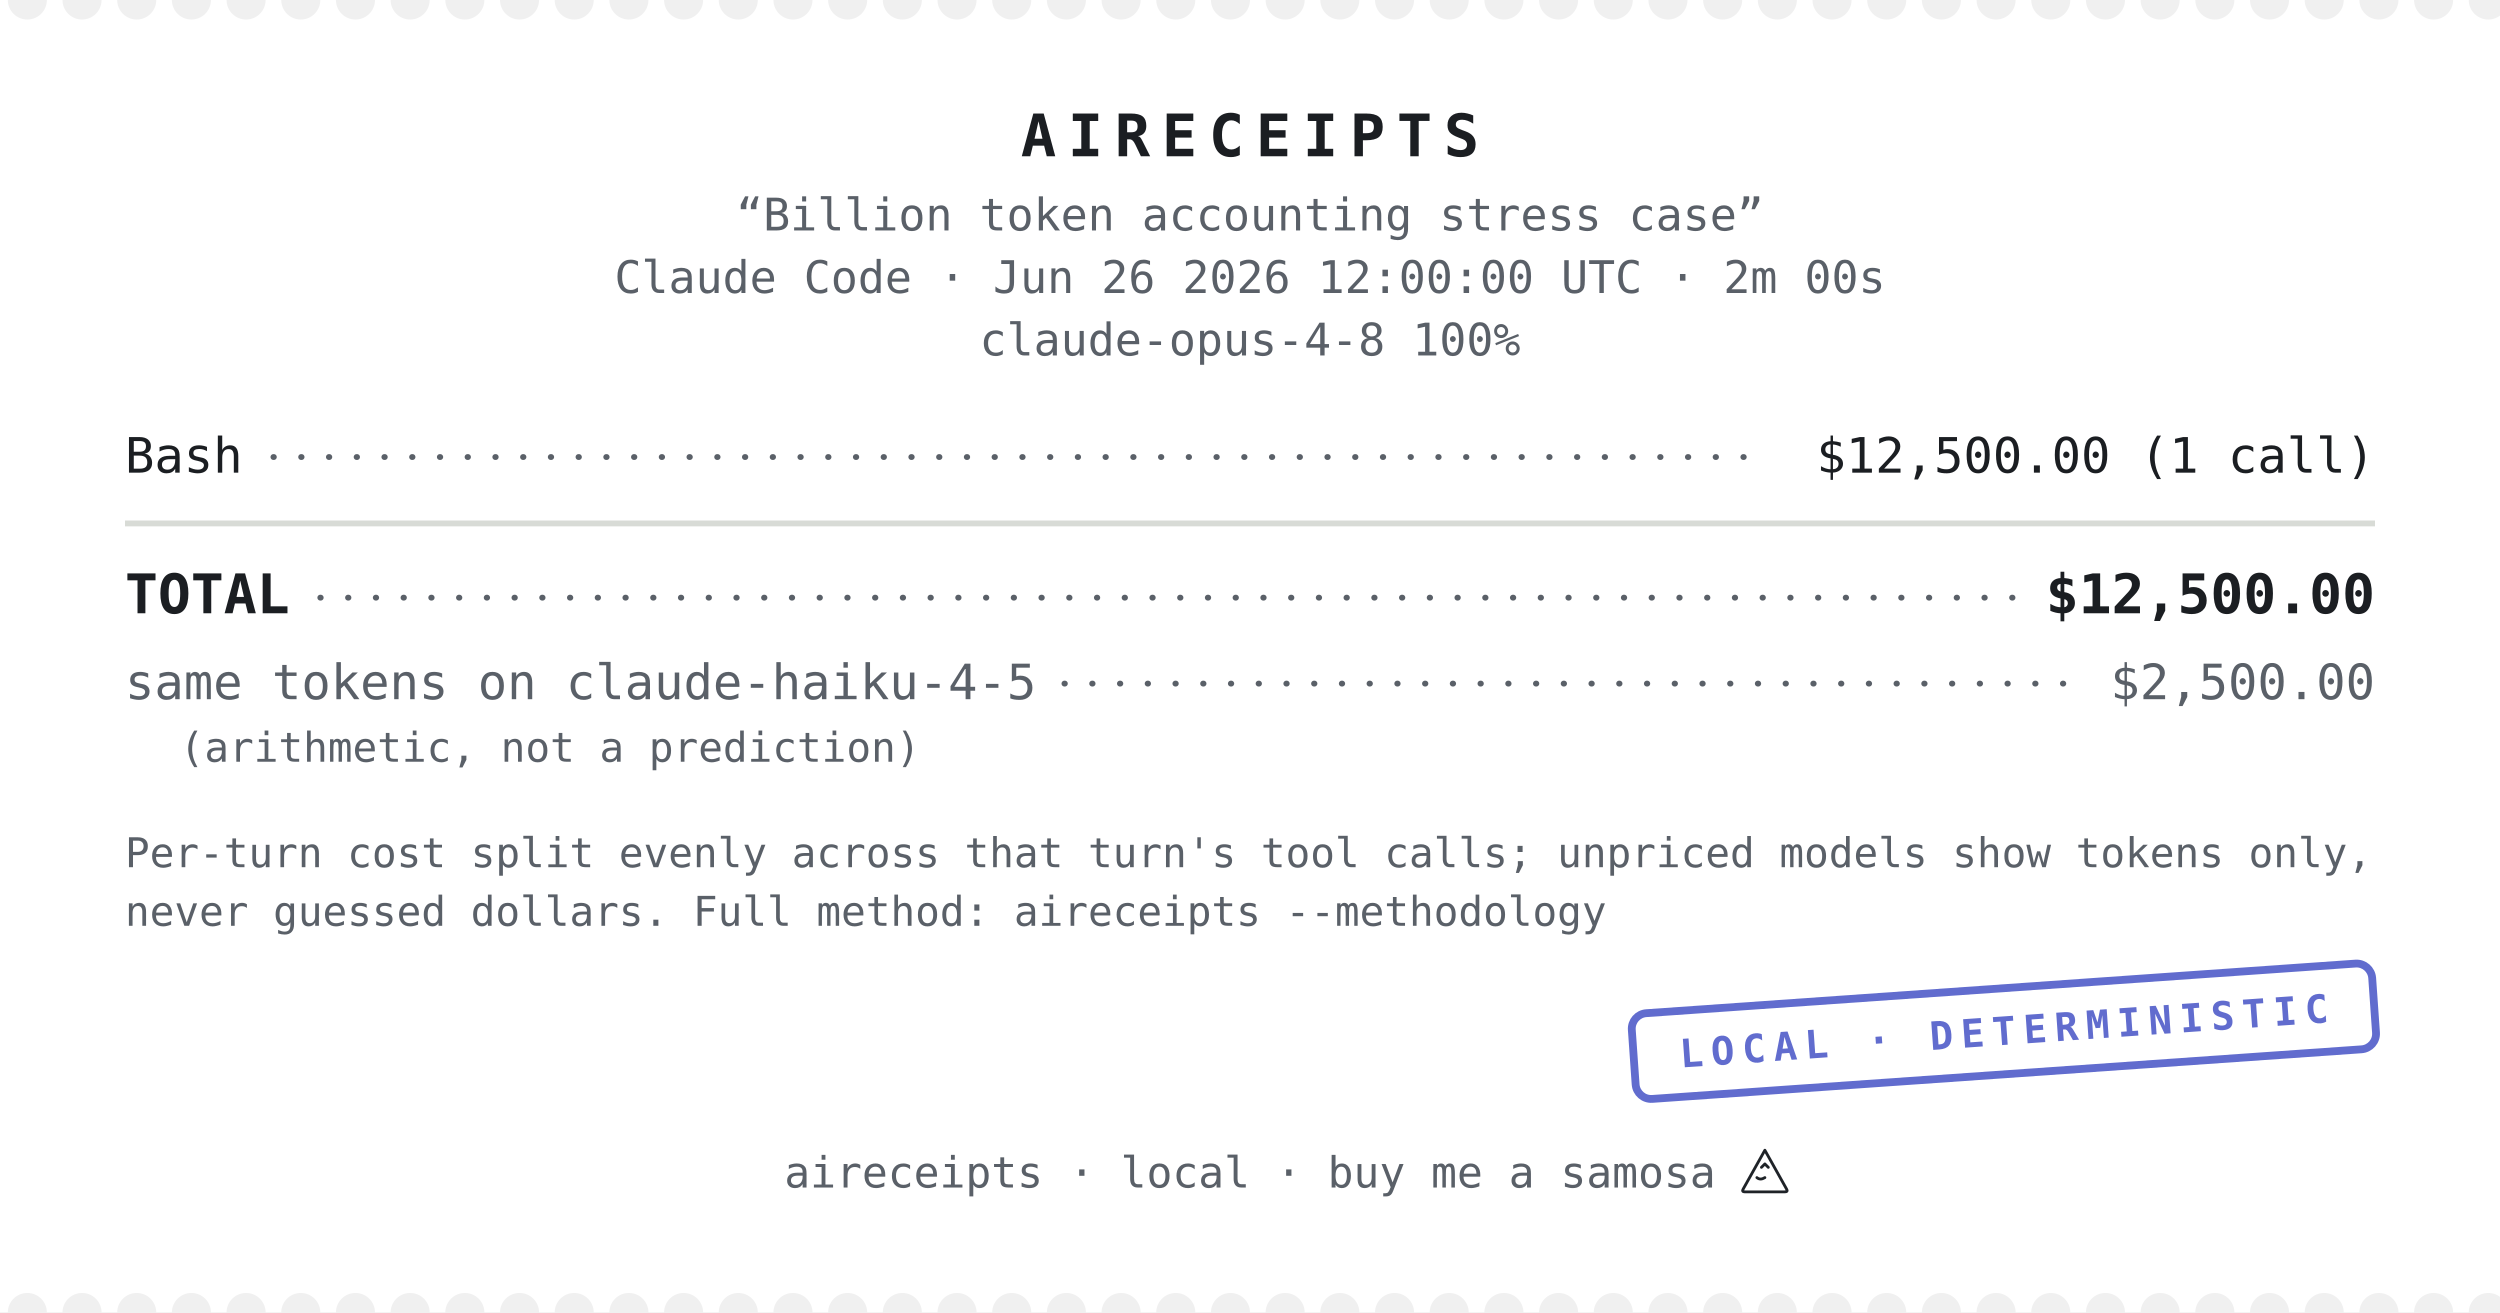
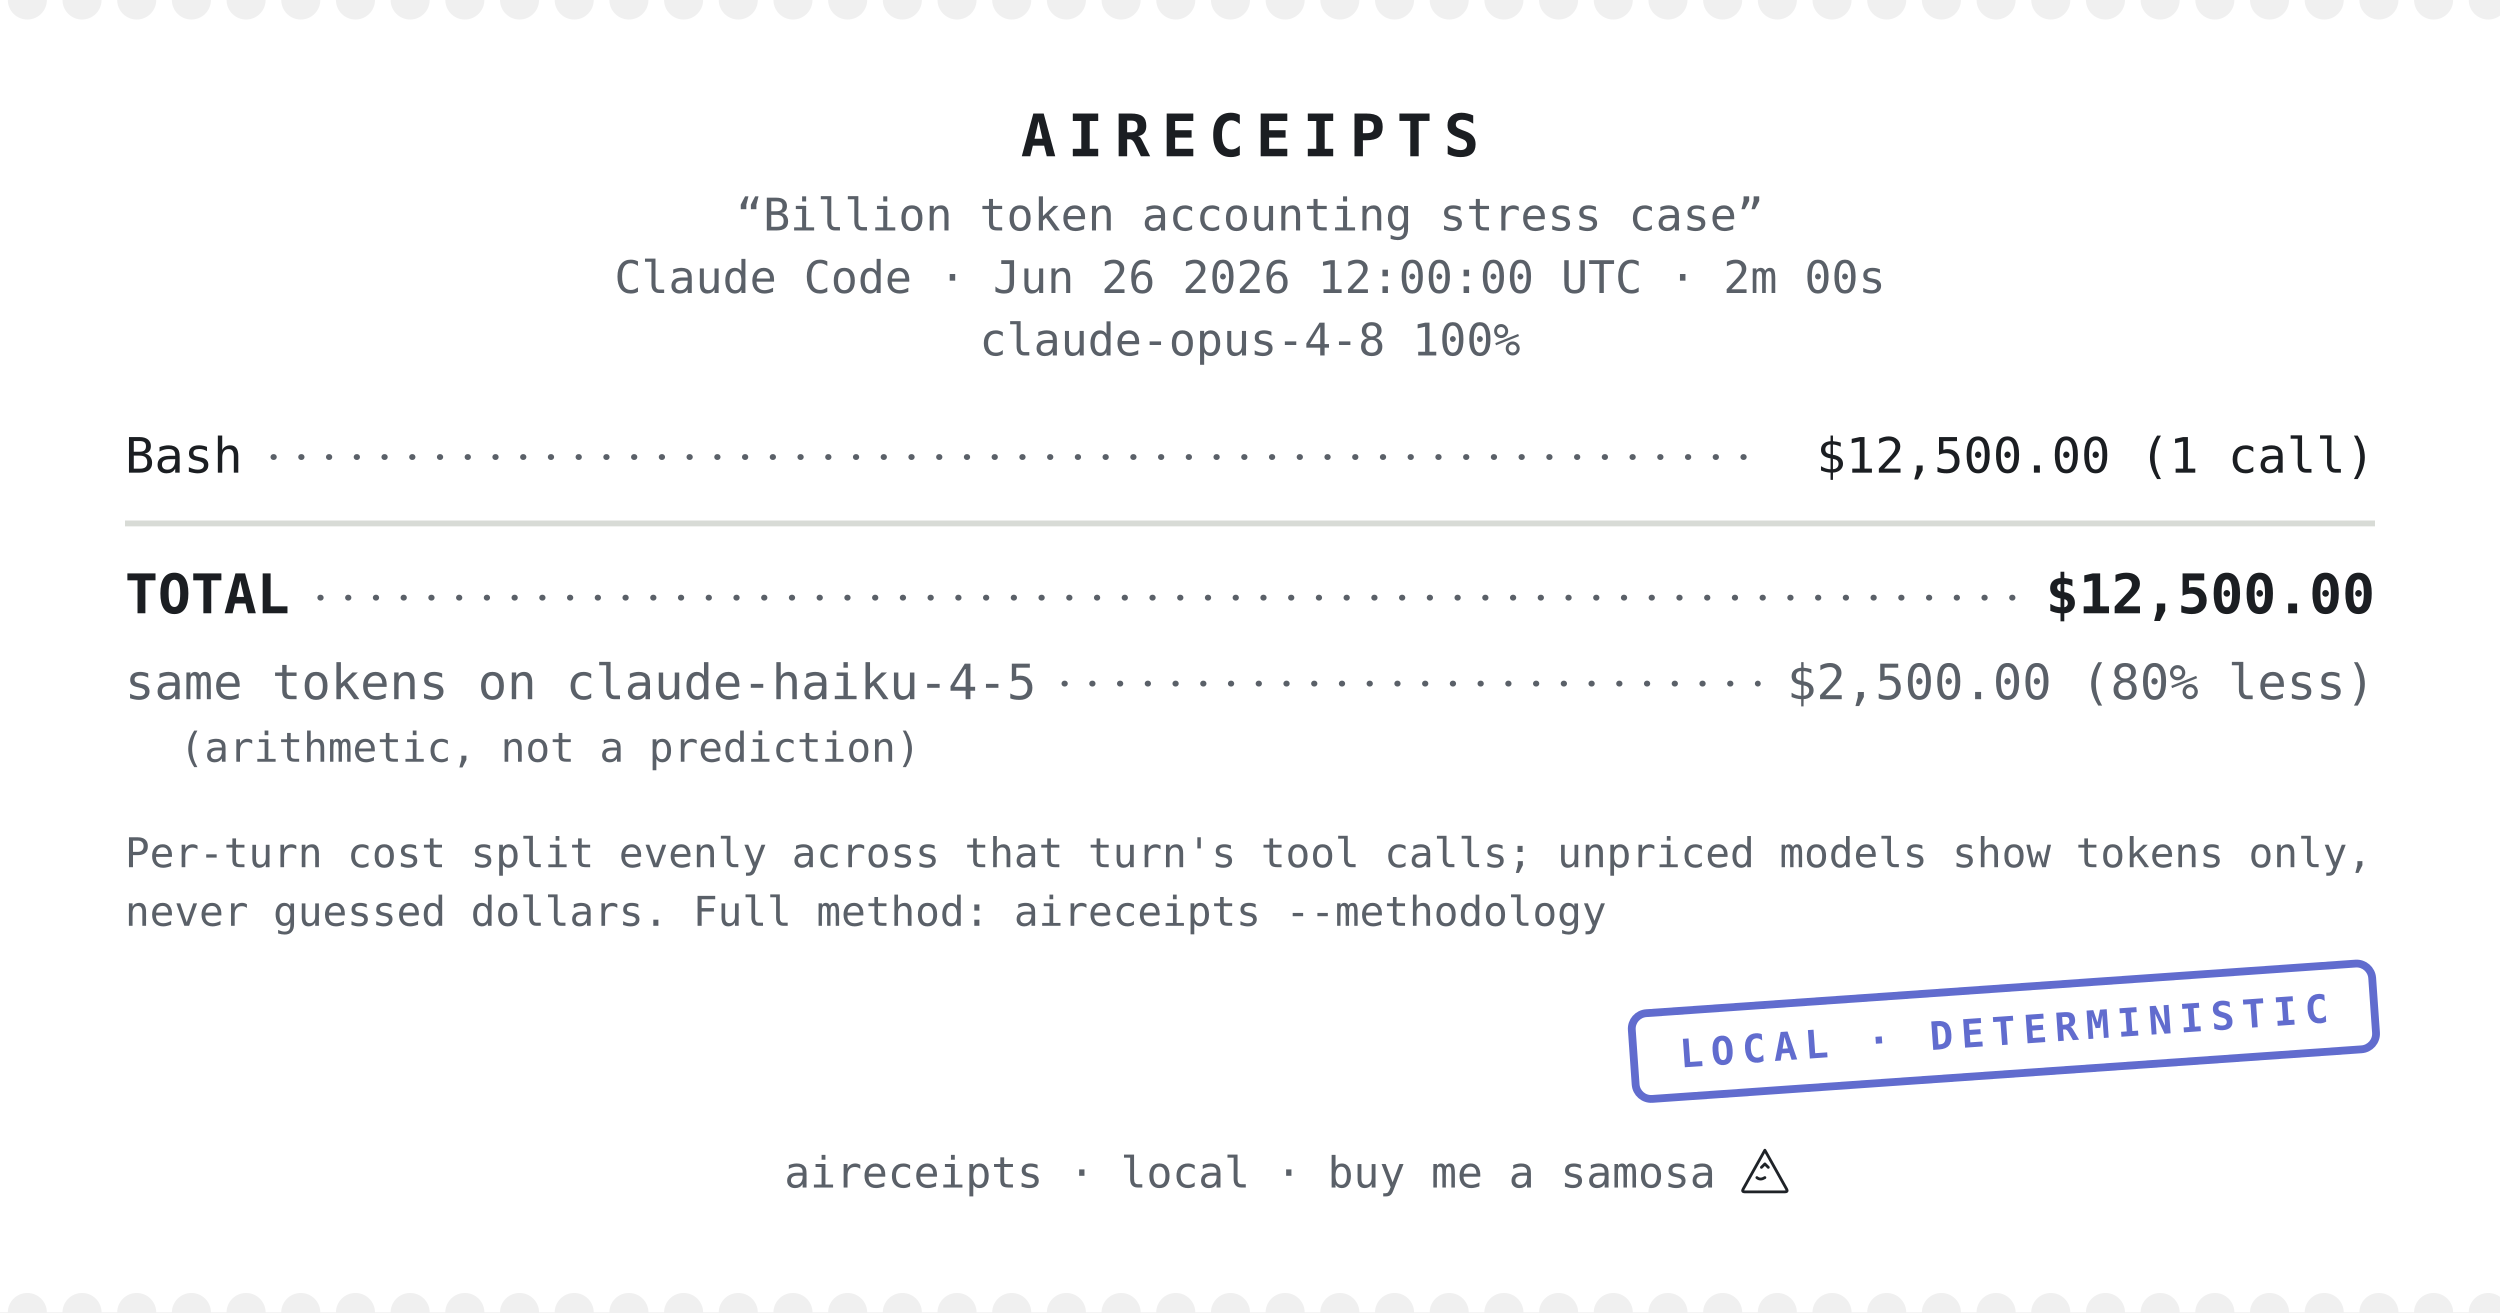
<svg xmlns="http://www.w3.org/2000/svg" width="640" height="336" viewBox="0 0 640 336" font-family="&quot;SF Mono&quot;,&quot;Cascadia Code&quot;,&quot;JetBrains Mono&quot;,Menlo,Consolas,monospace" role="img" aria-label="aireceipts cost receipt">
  <g transform="translate(0 0)">
    <defs>
      <mask id="perf-0" maskUnits="userSpaceOnUse" x="-5" y="-5" width="650" height="346">
        <rect x="0" y="0" width="640" height="336" fill="#FFFFFF" />
        <g class="perf-top">
          <circle cx="7" cy="0" r="5" fill="#000000" />
          <circle cx="21" cy="0" r="5" fill="#000000" />
          <circle cx="35" cy="0" r="5" fill="#000000" />
          <circle cx="49" cy="0" r="5" fill="#000000" />
          <circle cx="63" cy="0" r="5" fill="#000000" />
          <circle cx="77" cy="0" r="5" fill="#000000" />
          <circle cx="91" cy="0" r="5" fill="#000000" />
          <circle cx="105" cy="0" r="5" fill="#000000" />
          <circle cx="119" cy="0" r="5" fill="#000000" />
          <circle cx="133" cy="0" r="5" fill="#000000" />
          <circle cx="147" cy="0" r="5" fill="#000000" />
          <circle cx="161" cy="0" r="5" fill="#000000" />
          <circle cx="175" cy="0" r="5" fill="#000000" />
          <circle cx="189" cy="0" r="5" fill="#000000" />
          <circle cx="203" cy="0" r="5" fill="#000000" />
          <circle cx="217" cy="0" r="5" fill="#000000" />
          <circle cx="231" cy="0" r="5" fill="#000000" />
          <circle cx="245" cy="0" r="5" fill="#000000" />
          <circle cx="259" cy="0" r="5" fill="#000000" />
          <circle cx="273" cy="0" r="5" fill="#000000" />
          <circle cx="287" cy="0" r="5" fill="#000000" />
          <circle cx="301" cy="0" r="5" fill="#000000" />
          <circle cx="315" cy="0" r="5" fill="#000000" />
          <circle cx="329" cy="0" r="5" fill="#000000" />
          <circle cx="343" cy="0" r="5" fill="#000000" />
          <circle cx="357" cy="0" r="5" fill="#000000" />
          <circle cx="371" cy="0" r="5" fill="#000000" />
          <circle cx="385" cy="0" r="5" fill="#000000" />
          <circle cx="399" cy="0" r="5" fill="#000000" />
          <circle cx="413" cy="0" r="5" fill="#000000" />
          <circle cx="427" cy="0" r="5" fill="#000000" />
          <circle cx="441" cy="0" r="5" fill="#000000" />
          <circle cx="455" cy="0" r="5" fill="#000000" />
          <circle cx="469" cy="0" r="5" fill="#000000" />
          <circle cx="483" cy="0" r="5" fill="#000000" />
          <circle cx="497" cy="0" r="5" fill="#000000" />
          <circle cx="511" cy="0" r="5" fill="#000000" />
          <circle cx="525" cy="0" r="5" fill="#000000" />
          <circle cx="539" cy="0" r="5" fill="#000000" />
          <circle cx="553" cy="0" r="5" fill="#000000" />
          <circle cx="567" cy="0" r="5" fill="#000000" />
          <circle cx="581" cy="0" r="5" fill="#000000" />
          <circle cx="595" cy="0" r="5" fill="#000000" />
          <circle cx="609" cy="0" r="5" fill="#000000" />
          <circle cx="623" cy="0" r="5" fill="#000000" />
          <circle cx="637" cy="0" r="5" fill="#000000" />
        </g>
        <g class="perf-bottom">
          <circle cx="7" cy="336" r="5" fill="#000000" />
          <circle cx="21" cy="336" r="5" fill="#000000" />
          <circle cx="35" cy="336" r="5" fill="#000000" />
          <circle cx="49" cy="336" r="5" fill="#000000" />
          <circle cx="63" cy="336" r="5" fill="#000000" />
          <circle cx="77" cy="336" r="5" fill="#000000" />
          <circle cx="91" cy="336" r="5" fill="#000000" />
          <circle cx="105" cy="336" r="5" fill="#000000" />
          <circle cx="119" cy="336" r="5" fill="#000000" />
          <circle cx="133" cy="336" r="5" fill="#000000" />
          <circle cx="147" cy="336" r="5" fill="#000000" />
          <circle cx="161" cy="336" r="5" fill="#000000" />
          <circle cx="175" cy="336" r="5" fill="#000000" />
          <circle cx="189" cy="336" r="5" fill="#000000" />
          <circle cx="203" cy="336" r="5" fill="#000000" />
          <circle cx="217" cy="336" r="5" fill="#000000" />
          <circle cx="231" cy="336" r="5" fill="#000000" />
          <circle cx="245" cy="336" r="5" fill="#000000" />
          <circle cx="259" cy="336" r="5" fill="#000000" />
          <circle cx="273" cy="336" r="5" fill="#000000" />
          <circle cx="287" cy="336" r="5" fill="#000000" />
          <circle cx="301" cy="336" r="5" fill="#000000" />
          <circle cx="315" cy="336" r="5" fill="#000000" />
          <circle cx="329" cy="336" r="5" fill="#000000" />
          <circle cx="343" cy="336" r="5" fill="#000000" />
          <circle cx="357" cy="336" r="5" fill="#000000" />
          <circle cx="371" cy="336" r="5" fill="#000000" />
          <circle cx="385" cy="336" r="5" fill="#000000" />
          <circle cx="399" cy="336" r="5" fill="#000000" />
          <circle cx="413" cy="336" r="5" fill="#000000" />
          <circle cx="427" cy="336" r="5" fill="#000000" />
          <circle cx="441" cy="336" r="5" fill="#000000" />
          <circle cx="455" cy="336" r="5" fill="#000000" />
          <circle cx="469" cy="336" r="5" fill="#000000" />
          <circle cx="483" cy="336" r="5" fill="#000000" />
          <circle cx="497" cy="336" r="5" fill="#000000" />
          <circle cx="511" cy="336" r="5" fill="#000000" />
          <circle cx="525" cy="336" r="5" fill="#000000" />
          <circle cx="539" cy="336" r="5" fill="#000000" />
          <circle cx="553" cy="336" r="5" fill="#000000" />
          <circle cx="567" cy="336" r="5" fill="#000000" />
          <circle cx="581" cy="336" r="5" fill="#000000" />
          <circle cx="595" cy="336" r="5" fill="#000000" />
          <circle cx="609" cy="336" r="5" fill="#000000" />
          <circle cx="623" cy="336" r="5" fill="#000000" />
          <circle cx="637" cy="336" r="5" fill="#000000" />
        </g>
      </mask>
    </defs>
    <rect x="0" y="0" width="640" height="336" fill="#FFFFFF" mask="url(#perf-0)" />
    <text x="320" y="40" font-size="15" fill="#1B1E22" text-anchor="middle" font-weight="700" letter-spacing="3">AIRECEIPTS</text>
    <text x="320" y="59" font-size="11.5" fill="#5A6068" text-anchor="middle">“Billion token accounting stress case”</text>
    <text x="320" y="75" font-size="11.5" fill="#5A6068" text-anchor="middle">Claude Code · Jun 26 2026 12:00:00 UTC · 2m 00s</text>
    <text x="320" y="91" font-size="11.5" fill="#5A6068" text-anchor="middle">claude-opus-4-8 100%</text>
    <text x="32" y="121" font-size="12.5" fill="#1B1E22" text-anchor="start">Bash</text>
    <text x="608" y="121" font-size="12.5" fill="#1B1E22" text-anchor="end">$12,500.00  (1 call)</text>
    <line x1="70" y1="117" x2="450" y2="117" stroke="#5A6068" stroke-width="1.5" stroke-linecap="round" stroke-dasharray="0.1 7" />
    <line x1="32" y1="134" x2="608" y2="134" stroke="#D8DBD6" stroke-width="1.5" />
    <text x="32" y="157" font-size="14" fill="#1B1E22" text-anchor="start" font-weight="700">TOTAL</text>
    <text x="608" y="157" font-size="14" fill="#1B1E22" text-anchor="end" font-weight="700">$12,500.00</text>
    <line x1="82" y1="153" x2="516" y2="153" stroke="#5A6068" stroke-width="1.5" stroke-linecap="round" stroke-dasharray="0.1 7" />
    <text x="32" y="179" font-size="12.5" fill="#5A6068" text-anchor="start" font-weight="400">same tokens on claude-haiku-4-5</text>
-     <text x="608" y="179" font-size="12.5" fill="#5A6068" text-anchor="end" font-weight="400">$2,500.00</text>
-     <line x1="272.5" y1="175" x2="532.5" y2="175" stroke="#5A6068" stroke-width="1.5" stroke-linecap="round" stroke-dasharray="0.1 7" />
+     <text x="608" y="179" font-size="12.5" fill="#5A6068" text-anchor="end" font-weight="400">$2,500.00 (80% less)</text>
+     <line x1="272.5" y1="175" x2="450" y2="175" stroke="#5A6068" stroke-width="1.5" stroke-linecap="round" stroke-dasharray="0.1 7" />
    <text x="46" y="195" font-size="10.5" fill="#5A6068" text-anchor="start">(arithmetic, not a prediction)</text>
    <text x="32" y="222" font-size="10.5" fill="#5A6068" text-anchor="start">Per-turn cost split evenly across that turn's tool calls; unpriced models show tokens only,</text>
    <text x="32" y="237" font-size="10.5" fill="#5A6068" text-anchor="start">never guessed dollars. Full method: aireceipts --methodology</text>
    <g class="stamp" opacity="0.8" transform="rotate(-4 513 264)">
      <rect x="418" y="253" width="190" height="22" rx="4" fill="none" stroke="#3947C2" stroke-width="2" />
      <text x="513" y="267.5" font-size="10" fill="#3947C2" text-anchor="middle" font-weight="700" letter-spacing="2">LOCAL · DETERMINISTIC</text>
    </g>
    <text x="320" y="304" font-size="11" fill="#5A6068" text-anchor="middle">aireceipts · local · buy me a samosa</text>
    <g transform="translate(444.8 293) scale(0.292)" fill="none" stroke="#1f2328" stroke-width="2.5" stroke-linejoin="round" stroke-linecap="round">
      <path d="M24 5 L43 39 Q44.5 41.5 41.5 41.5 H6.5 Q3.5 41.5 5 39 Z" />
      <path d="M17 29 q3 2.5 7 0" />
      <path d="M21 20 l3 -3 3 3" />
    </g>
  </g>
</svg>
